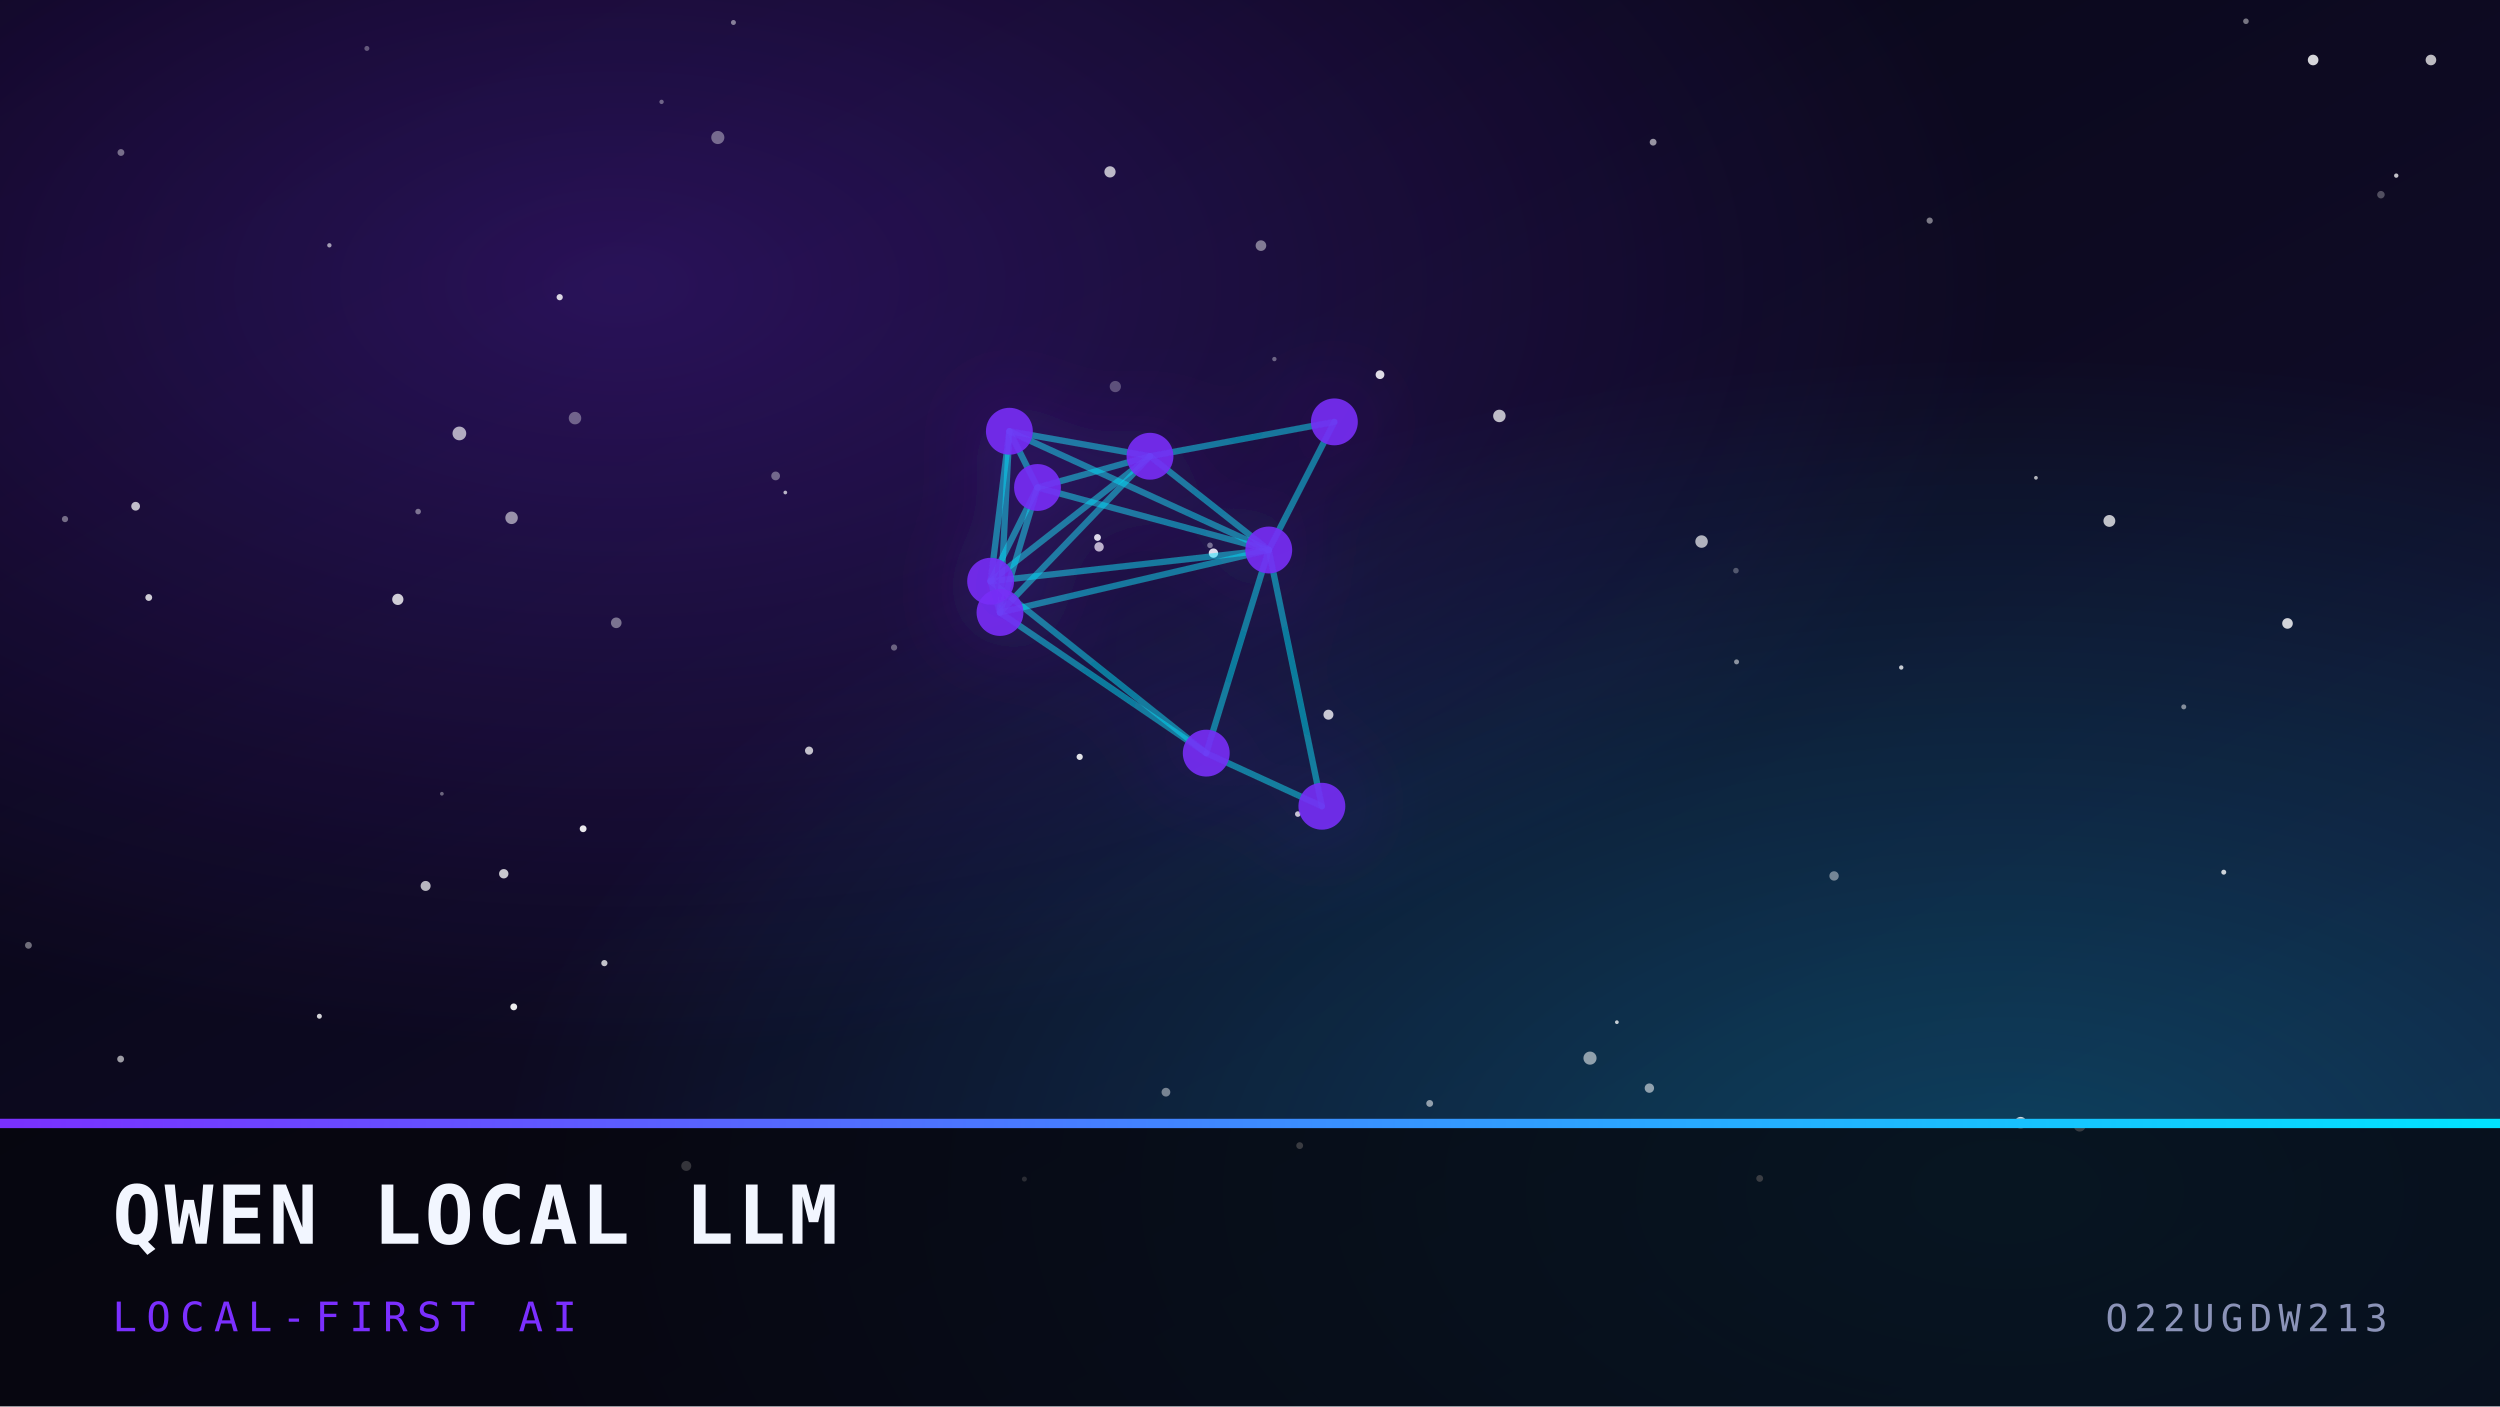
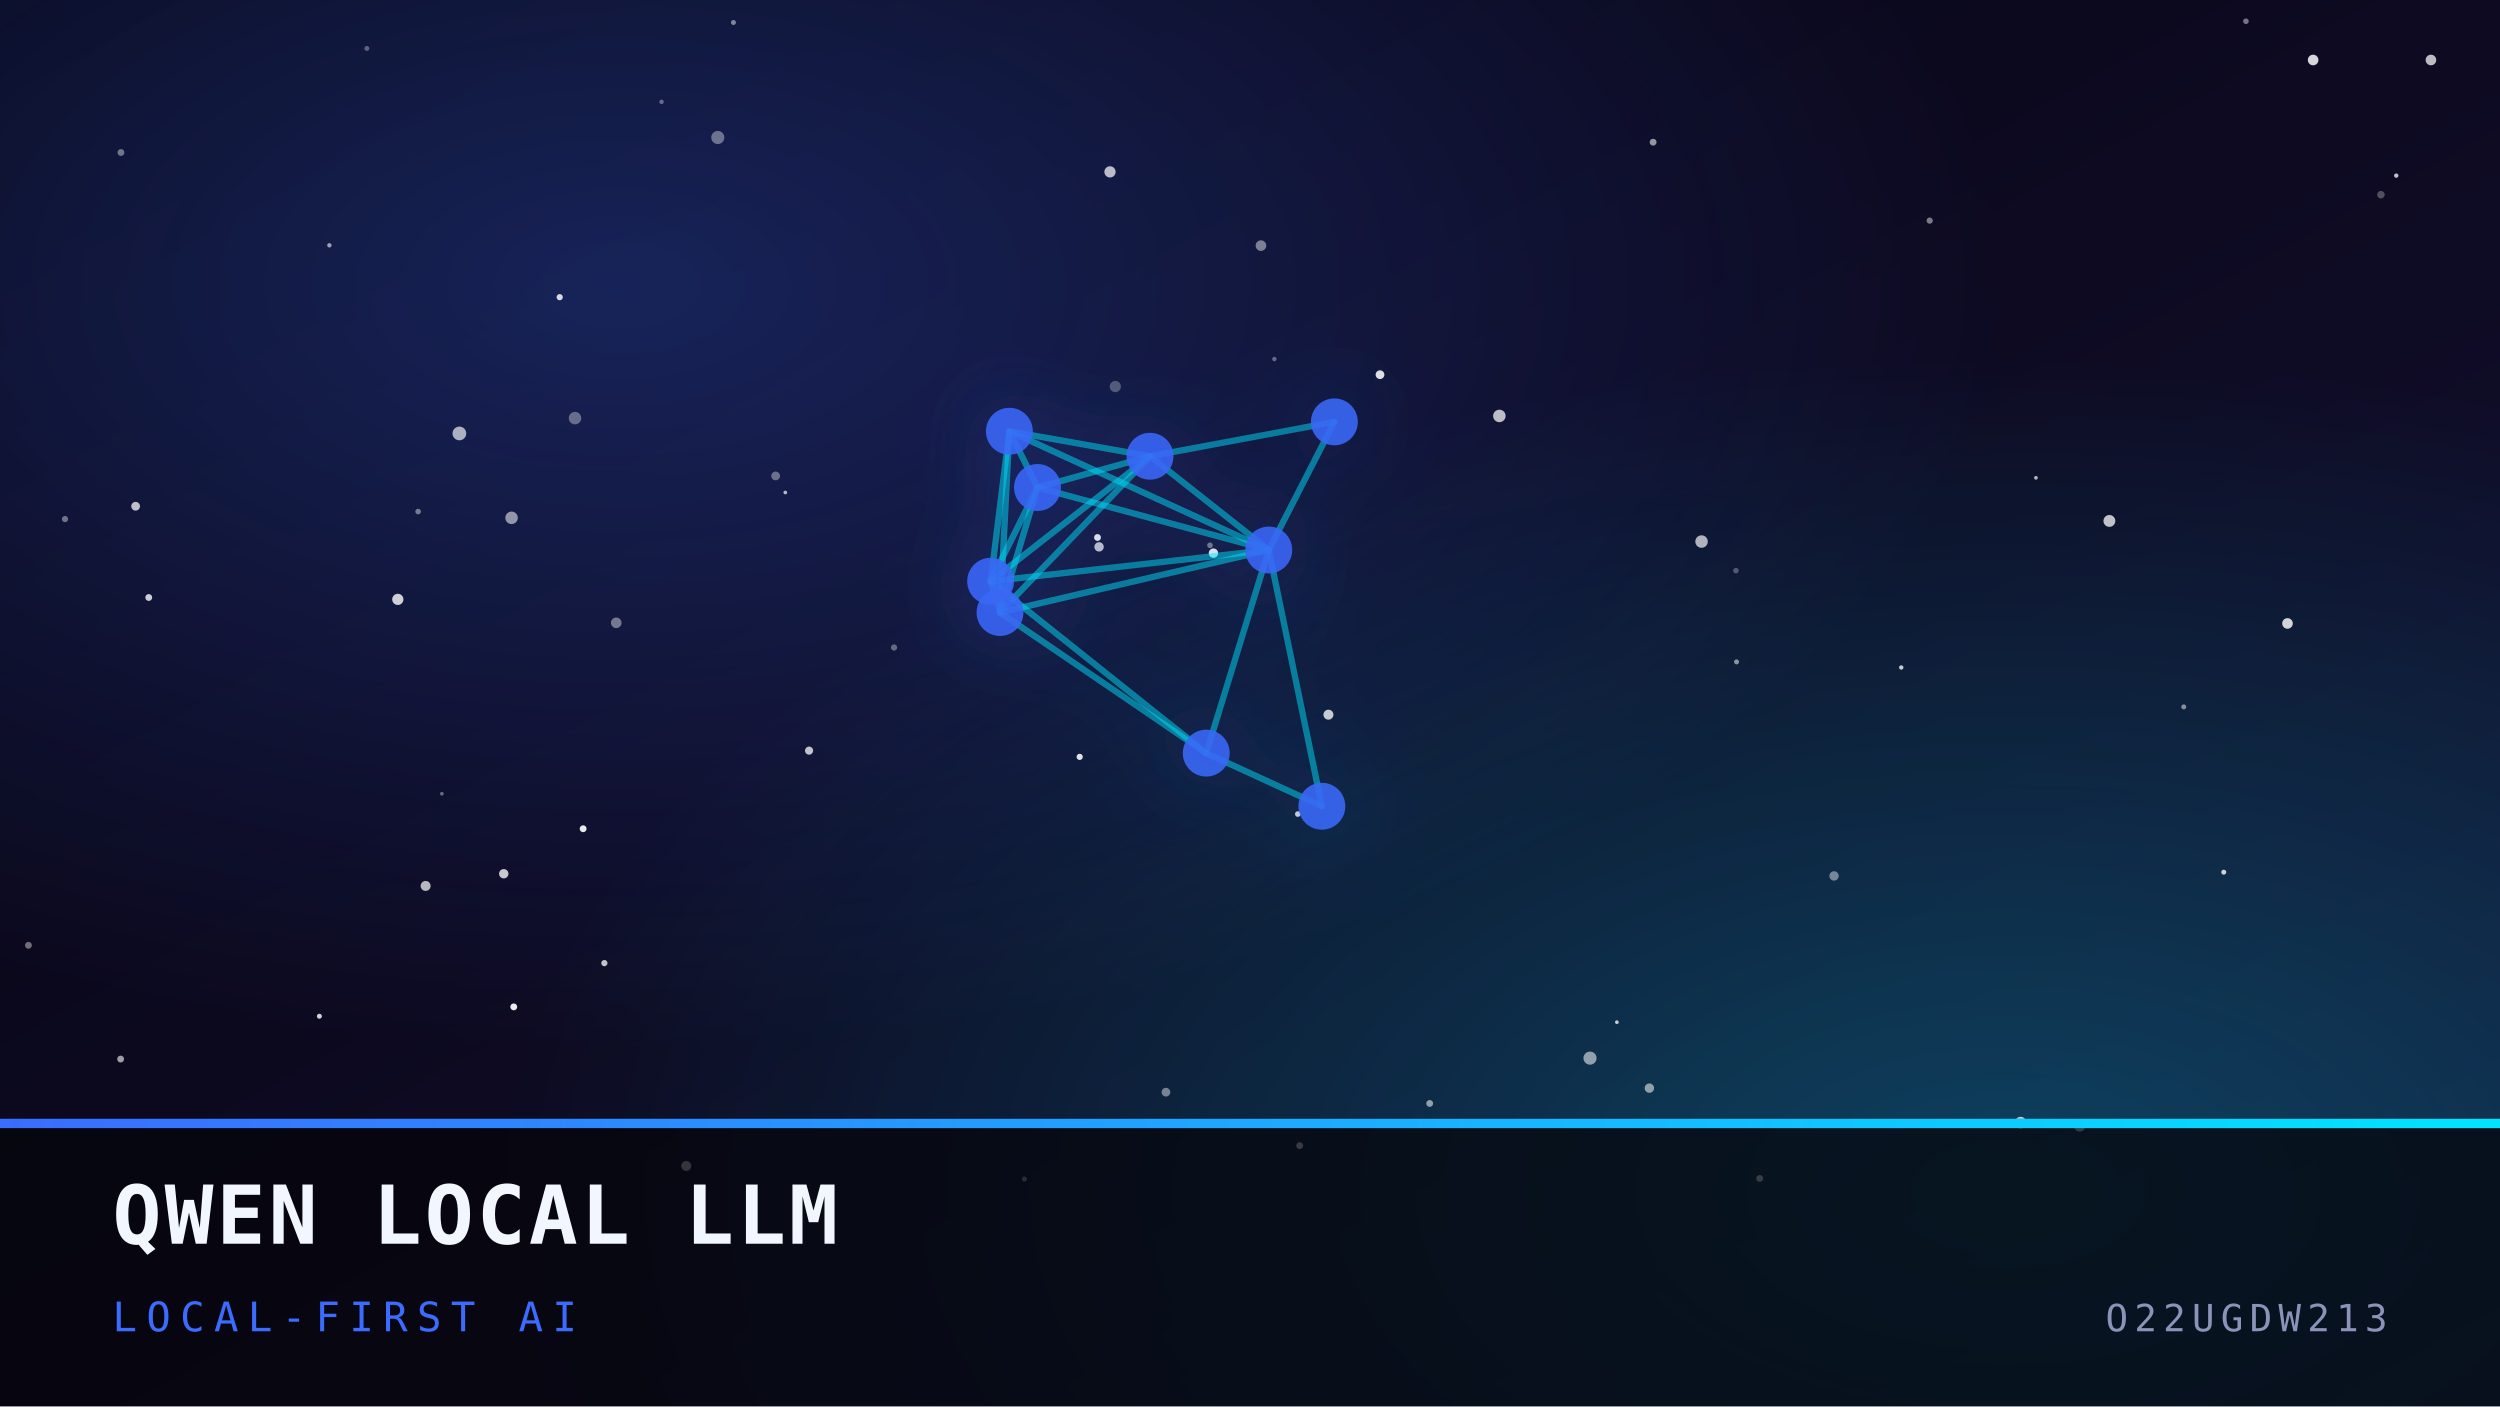
<svg xmlns="http://www.w3.org/2000/svg" viewBox="0 0 800 450" role="img" aria-label="Qwen Local LLM cover art">
  <defs>
    <linearGradient id="bgqwen" x1="0" y1="0" x2="1" y2="1">
      <stop offset="0" stop-color="#060410" />
      <stop offset="1" stop-color="#141033" />
    </linearGradient>
    <radialGradient id="neb1qwen" cx="0.25" cy="0.2" r="0.55">
-       <stop offset="0" stop-color="#7b2fff" stop-opacity="0.28" />
-       <stop offset="1" stop-color="#7b2fff" stop-opacity="0" />
+       <stop offset="0" stop-color="#3b6cff" stop-opacity="0.28" />
+       <stop offset="1" stop-color="#3b6cff" stop-opacity="0" />
    </radialGradient>
    <radialGradient id="neb2qwen" cx="0.8" cy="0.85" r="0.6">
      <stop offset="0" stop-color="#00e5ff" stop-opacity="0.24" />
      <stop offset="1" stop-color="#00e5ff" stop-opacity="0" />
    </radialGradient>
    <linearGradient id="barqwen" x1="0" y1="0" x2="1" y2="0">
-       <stop offset="0" stop-color="#7b2fff" />
+       <stop offset="0" stop-color="#3b6cff" />
      <stop offset="1" stop-color="#00e5ff" />
    </linearGradient>
  </defs>
  <rect width="800" height="450" fill="url(#bgqwen)" />
  <rect width="800" height="450" fill="url(#neb1qwen)" />
  <rect width="800" height="450" fill="url(#neb2qwen)" />
  <circle cx="415.9" cy="366.6" r="1.1" fill="#fff" opacity="0.75" />
  <circle cx="740.2" cy="19.2" r="1.7" fill="#fff" opacity="0.83" />
  <circle cx="698.8" cy="226.2" r="0.8" fill="#fff" opacity="0.49" />
  <circle cx="9.1" cy="302.5" r="1.1" fill="#fff" opacity="0.41" />
  <circle cx="117.4" cy="15.5" r="0.8" fill="#fff" opacity="0.32" />
  <circle cx="184.0" cy="133.8" r="2.0" fill="#fff" opacity="0.35" />
  <circle cx="179.1" cy="95.1" r="1.0" fill="#fff" opacity="0.83" />
  <circle cx="351.2" cy="172.0" r="1.1" fill="#fff" opacity="0.88" />
  <circle cx="351.7" cy="175.0" r="1.5" fill="#fff" opacity="0.72" />
  <circle cx="527.8" cy="348.2" r="1.5" fill="#fff" opacity="0.54" />
  <circle cx="286.1" cy="207.2" r="1.0" fill="#fff" opacity="0.35" />
  <circle cx="47.6" cy="191.2" r="1.1" fill="#fff" opacity="0.79" />
  <circle cx="388.3" cy="177.0" r="1.5" fill="#fff" opacity="0.89" />
  <circle cx="711.6" cy="279.1" r="0.8" fill="#fff" opacity="0.79" />
  <circle cx="211.7" cy="32.6" r="0.7" fill="#fff" opacity="0.36" />
  <circle cx="345.5" cy="242.2" r="1.0" fill="#fff" opacity="0.88" />
  <circle cx="415.3" cy="260.5" r="0.9" fill="#fff" opacity="0.78" />
  <circle cx="251.3" cy="157.6" r="0.6" fill="#fff" opacity="0.69" />
  <circle cx="555.7" cy="211.8" r="0.8" fill="#fff" opacity="0.52" />
  <circle cx="164.4" cy="322.2" r="1.1" fill="#fff" opacity="0.92" />
  <circle cx="586.9" cy="280.3" r="1.5" fill="#fff" opacity="0.43" />
  <circle cx="563.1" cy="377.1" r="1.1" fill="#fff" opacity="0.76" />
  <circle cx="193.4" cy="308.2" r="1.0" fill="#fff" opacity="0.75" />
  <circle cx="651.5" cy="152.9" r="0.6" fill="#fff" opacity="0.68" />
  <circle cx="133.8" cy="163.7" r="0.9" fill="#fff" opacity="0.42" />
  <circle cx="555.5" cy="182.6" r="0.9" fill="#fff" opacity="0.28" />
  <circle cx="732.0" cy="199.5" r="1.7" fill="#fff" opacity="0.81" />
  <circle cx="766.8" cy="56.2" r="0.7" fill="#fff" opacity="0.75" />
  <circle cx="646.6" cy="359.3" r="1.9" fill="#fff" opacity="0.80" />
  <circle cx="479.8" cy="133.1" r="2.0" fill="#fff" opacity="0.72" />
  <circle cx="229.7" cy="44.0" r="2.1" fill="#fff" opacity="0.38" />
  <circle cx="219.6" cy="373.1" r="1.6" fill="#fff" opacity="0.67" />
  <circle cx="356.9" cy="123.7" r="1.8" fill="#fff" opacity="0.28" />
  <circle cx="327.8" cy="377.3" r="0.8" fill="#fff" opacity="0.53" />
  <circle cx="407.8" cy="114.9" r="0.7" fill="#fff" opacity="0.36" />
  <circle cx="38.6" cy="338.9" r="1.1" fill="#fff" opacity="0.60" />
  <circle cx="617.5" cy="70.6" r="1.0" fill="#fff" opacity="0.45" />
  <circle cx="102.2" cy="325.2" r="0.8" fill="#fff" opacity="0.82" />
  <circle cx="147.0" cy="138.7" r="2.2" fill="#fff" opacity="0.65" />
  <circle cx="777.9" cy="19.2" r="1.7" fill="#fff" opacity="0.72" />
  <circle cx="197.2" cy="199.3" r="1.7" fill="#fff" opacity="0.42" />
  <circle cx="718.7" cy="6.8" r="0.9" fill="#fff" opacity="0.44" />
  <circle cx="248.2" cy="152.3" r="1.4" fill="#fff" opacity="0.37" />
  <circle cx="105.4" cy="78.5" r="0.7" fill="#fff" opacity="0.59" />
  <circle cx="544.5" cy="173.3" r="2.0" fill="#fff" opacity="0.67" />
  <circle cx="355.2" cy="55.0" r="1.8" fill="#fff" opacity="0.71" />
  <circle cx="20.8" cy="166.1" r="1.0" fill="#fff" opacity="0.40" />
  <circle cx="141.4" cy="254.0" r="0.6" fill="#fff" opacity="0.37" />
  <circle cx="43.4" cy="162.0" r="1.4" fill="#fff" opacity="0.73" />
  <circle cx="441.6" cy="119.9" r="1.4" fill="#fff" opacity="0.87" />
  <circle cx="529.0" cy="45.5" r="1.1" fill="#fff" opacity="0.56" />
  <circle cx="608.4" cy="213.6" r="0.7" fill="#fff" opacity="0.77" />
  <circle cx="761.9" cy="62.3" r="1.2" fill="#fff" opacity="0.28" />
  <circle cx="163.7" cy="165.7" r="2.0" fill="#fff" opacity="0.54" />
  <circle cx="38.7" cy="48.8" r="1.1" fill="#fff" opacity="0.41" />
  <circle cx="136.2" cy="283.5" r="1.6" fill="#fff" opacity="0.70" />
  <circle cx="517.4" cy="327.1" r="0.6" fill="#fff" opacity="0.76" />
  <circle cx="387.2" cy="174.5" r="0.9" fill="#fff" opacity="0.41" />
  <circle cx="675.0" cy="166.7" r="1.9" fill="#fff" opacity="0.74" />
  <circle cx="161.2" cy="279.6" r="1.5" fill="#fff" opacity="0.77" />
  <circle cx="234.7" cy="7.2" r="0.8" fill="#fff" opacity="0.47" />
  <circle cx="258.9" cy="240.2" r="1.3" fill="#fff" opacity="0.74" />
  <circle cx="127.3" cy="191.8" r="1.8" fill="#fff" opacity="0.79" />
  <circle cx="186.6" cy="265.2" r="1.1" fill="#fff" opacity="0.91" />
  <circle cx="457.5" cy="353.1" r="1.1" fill="#fff" opacity="0.55" />
  <circle cx="373.1" cy="349.5" r="1.4" fill="#fff" opacity="0.44" />
  <circle cx="665.5" cy="360.2" r="1.9" fill="#fff" opacity="0.74" />
  <circle cx="508.8" cy="338.6" r="2.1" fill="#fff" opacity="0.54" />
  <circle cx="403.5" cy="78.6" r="1.7" fill="#fff" opacity="0.45" />
  <circle cx="425.1" cy="228.7" r="1.6" fill="#fff" opacity="0.77" />
-   <g opacity="0.95" style="filter:drop-shadow(0 0 14px #7b2fff66)">
+   <g opacity="0.95" style="filter:drop-shadow(0 0 14px #3b6cff66)">
    <line x1="368" y1="146" x2="427" y2="135" stroke="#00e5ff" stroke-width="2" fill="none" stroke-linecap="round" opacity="0.5" />
    <line x1="368" y1="146" x2="406" y2="176" stroke="#00e5ff" stroke-width="2" fill="none" stroke-linecap="round" opacity="0.5" />
    <line x1="368" y1="146" x2="320" y2="196" stroke="#00e5ff" stroke-width="2" fill="none" stroke-linecap="round" opacity="0.5" />
    <line x1="368" y1="146" x2="317" y2="186" stroke="#00e5ff" stroke-width="2" fill="none" stroke-linecap="round" opacity="0.5" />
    <line x1="368" y1="146" x2="323" y2="138" stroke="#00e5ff" stroke-width="2" fill="none" stroke-linecap="round" opacity="0.5" />
    <line x1="368" y1="146" x2="332" y2="156" stroke="#00e5ff" stroke-width="2" fill="none" stroke-linecap="round" opacity="0.5" />
    <line x1="427" y1="135" x2="406" y2="176" stroke="#00e5ff" stroke-width="2" fill="none" stroke-linecap="round" opacity="0.5" />
    <line x1="406" y1="176" x2="320" y2="196" stroke="#00e5ff" stroke-width="2" fill="none" stroke-linecap="round" opacity="0.5" />
    <line x1="406" y1="176" x2="317" y2="186" stroke="#00e5ff" stroke-width="2" fill="none" stroke-linecap="round" opacity="0.5" />
    <line x1="406" y1="176" x2="323" y2="138" stroke="#00e5ff" stroke-width="2" fill="none" stroke-linecap="round" opacity="0.5" />
    <line x1="406" y1="176" x2="386" y2="241" stroke="#00e5ff" stroke-width="2" fill="none" stroke-linecap="round" opacity="0.5" />
    <line x1="406" y1="176" x2="332" y2="156" stroke="#00e5ff" stroke-width="2" fill="none" stroke-linecap="round" opacity="0.5" />
    <line x1="406" y1="176" x2="423" y2="258" stroke="#00e5ff" stroke-width="2" fill="none" stroke-linecap="round" opacity="0.5" />
    <line x1="320" y1="196" x2="317" y2="186" stroke="#00e5ff" stroke-width="2" fill="none" stroke-linecap="round" opacity="0.5" />
    <line x1="320" y1="196" x2="323" y2="138" stroke="#00e5ff" stroke-width="2" fill="none" stroke-linecap="round" opacity="0.5" />
    <line x1="320" y1="196" x2="386" y2="241" stroke="#00e5ff" stroke-width="2" fill="none" stroke-linecap="round" opacity="0.5" />
    <line x1="320" y1="196" x2="332" y2="156" stroke="#00e5ff" stroke-width="2" fill="none" stroke-linecap="round" opacity="0.5" />
    <line x1="317" y1="186" x2="323" y2="138" stroke="#00e5ff" stroke-width="2" fill="none" stroke-linecap="round" opacity="0.5" />
    <line x1="317" y1="186" x2="386" y2="241" stroke="#00e5ff" stroke-width="2" fill="none" stroke-linecap="round" opacity="0.5" />
    <line x1="317" y1="186" x2="332" y2="156" stroke="#00e5ff" stroke-width="2" fill="none" stroke-linecap="round" opacity="0.5" />
    <line x1="323" y1="138" x2="332" y2="156" stroke="#00e5ff" stroke-width="2" fill="none" stroke-linecap="round" opacity="0.5" />
    <line x1="386" y1="241" x2="423" y2="258" stroke="#00e5ff" stroke-width="2" fill="none" stroke-linecap="round" opacity="0.5" />
-     <circle cx="368" cy="146" r="7" stroke="#7b2fff" fill="#7b2fff" opacity="0.9" />
-     <circle cx="427" cy="135" r="7" stroke="#7b2fff" fill="#7b2fff" opacity="0.9" />
-     <circle cx="406" cy="176" r="7" stroke="#7b2fff" fill="#7b2fff" opacity="0.9" />
-     <circle cx="320" cy="196" r="7" stroke="#7b2fff" fill="#7b2fff" opacity="0.9" />
-     <circle cx="317" cy="186" r="7" stroke="#7b2fff" fill="#7b2fff" opacity="0.9" />
-     <circle cx="323" cy="138" r="7" stroke="#7b2fff" fill="#7b2fff" opacity="0.9" />
-     <circle cx="386" cy="241" r="7" stroke="#7b2fff" fill="#7b2fff" opacity="0.9" />
-     <circle cx="332" cy="156" r="7" stroke="#7b2fff" fill="#7b2fff" opacity="0.9" />
-     <circle cx="423" cy="258" r="7" stroke="#7b2fff" fill="#7b2fff" opacity="0.9" />
+     <circle cx="368" cy="146" r="7" stroke="#3b6cff" fill="#3b6cff" opacity="0.9" />
+     <circle cx="427" cy="135" r="7" stroke="#3b6cff" fill="#3b6cff" opacity="0.9" />
+     <circle cx="406" cy="176" r="7" stroke="#3b6cff" fill="#3b6cff" opacity="0.9" />
+     <circle cx="320" cy="196" r="7" stroke="#3b6cff" fill="#3b6cff" opacity="0.9" />
+     <circle cx="317" cy="186" r="7" stroke="#3b6cff" fill="#3b6cff" opacity="0.9" />
+     <circle cx="323" cy="138" r="7" stroke="#3b6cff" fill="#3b6cff" opacity="0.9" />
+     <circle cx="386" cy="241" r="7" stroke="#3b6cff" fill="#3b6cff" opacity="0.9" />
+     <circle cx="332" cy="156" r="7" stroke="#3b6cff" fill="#3b6cff" opacity="0.9" />
+     <circle cx="423" cy="258" r="7" stroke="#3b6cff" fill="#3b6cff" opacity="0.9" />
  </g>
  <rect y="358" width="800" height="92" fill="#04040a" opacity="0.72" />
  <rect y="358" width="800" height="3" fill="url(#barqwen)" />
  <text x="36" y="398" font-family="'JetBrains Mono',monospace" font-size="26" font-weight="700" fill="#f2f6ff" letter-spacing="1">QWEN LOCAL LLM</text>
-   <text x="36" y="426" font-family="'JetBrains Mono',monospace" font-size="13" fill="#7b2fff" letter-spacing="3">LOCAL-FIRST AI</text>
+   <text x="36" y="426" font-family="'JetBrains Mono',monospace" font-size="13" fill="#3b6cff" letter-spacing="3">LOCAL-FIRST AI</text>
  <text x="764" y="426" text-anchor="end" font-family="'JetBrains Mono',monospace" font-size="12" fill="#8b93b8" letter-spacing="2">O22UGDW213</text>
</svg>
